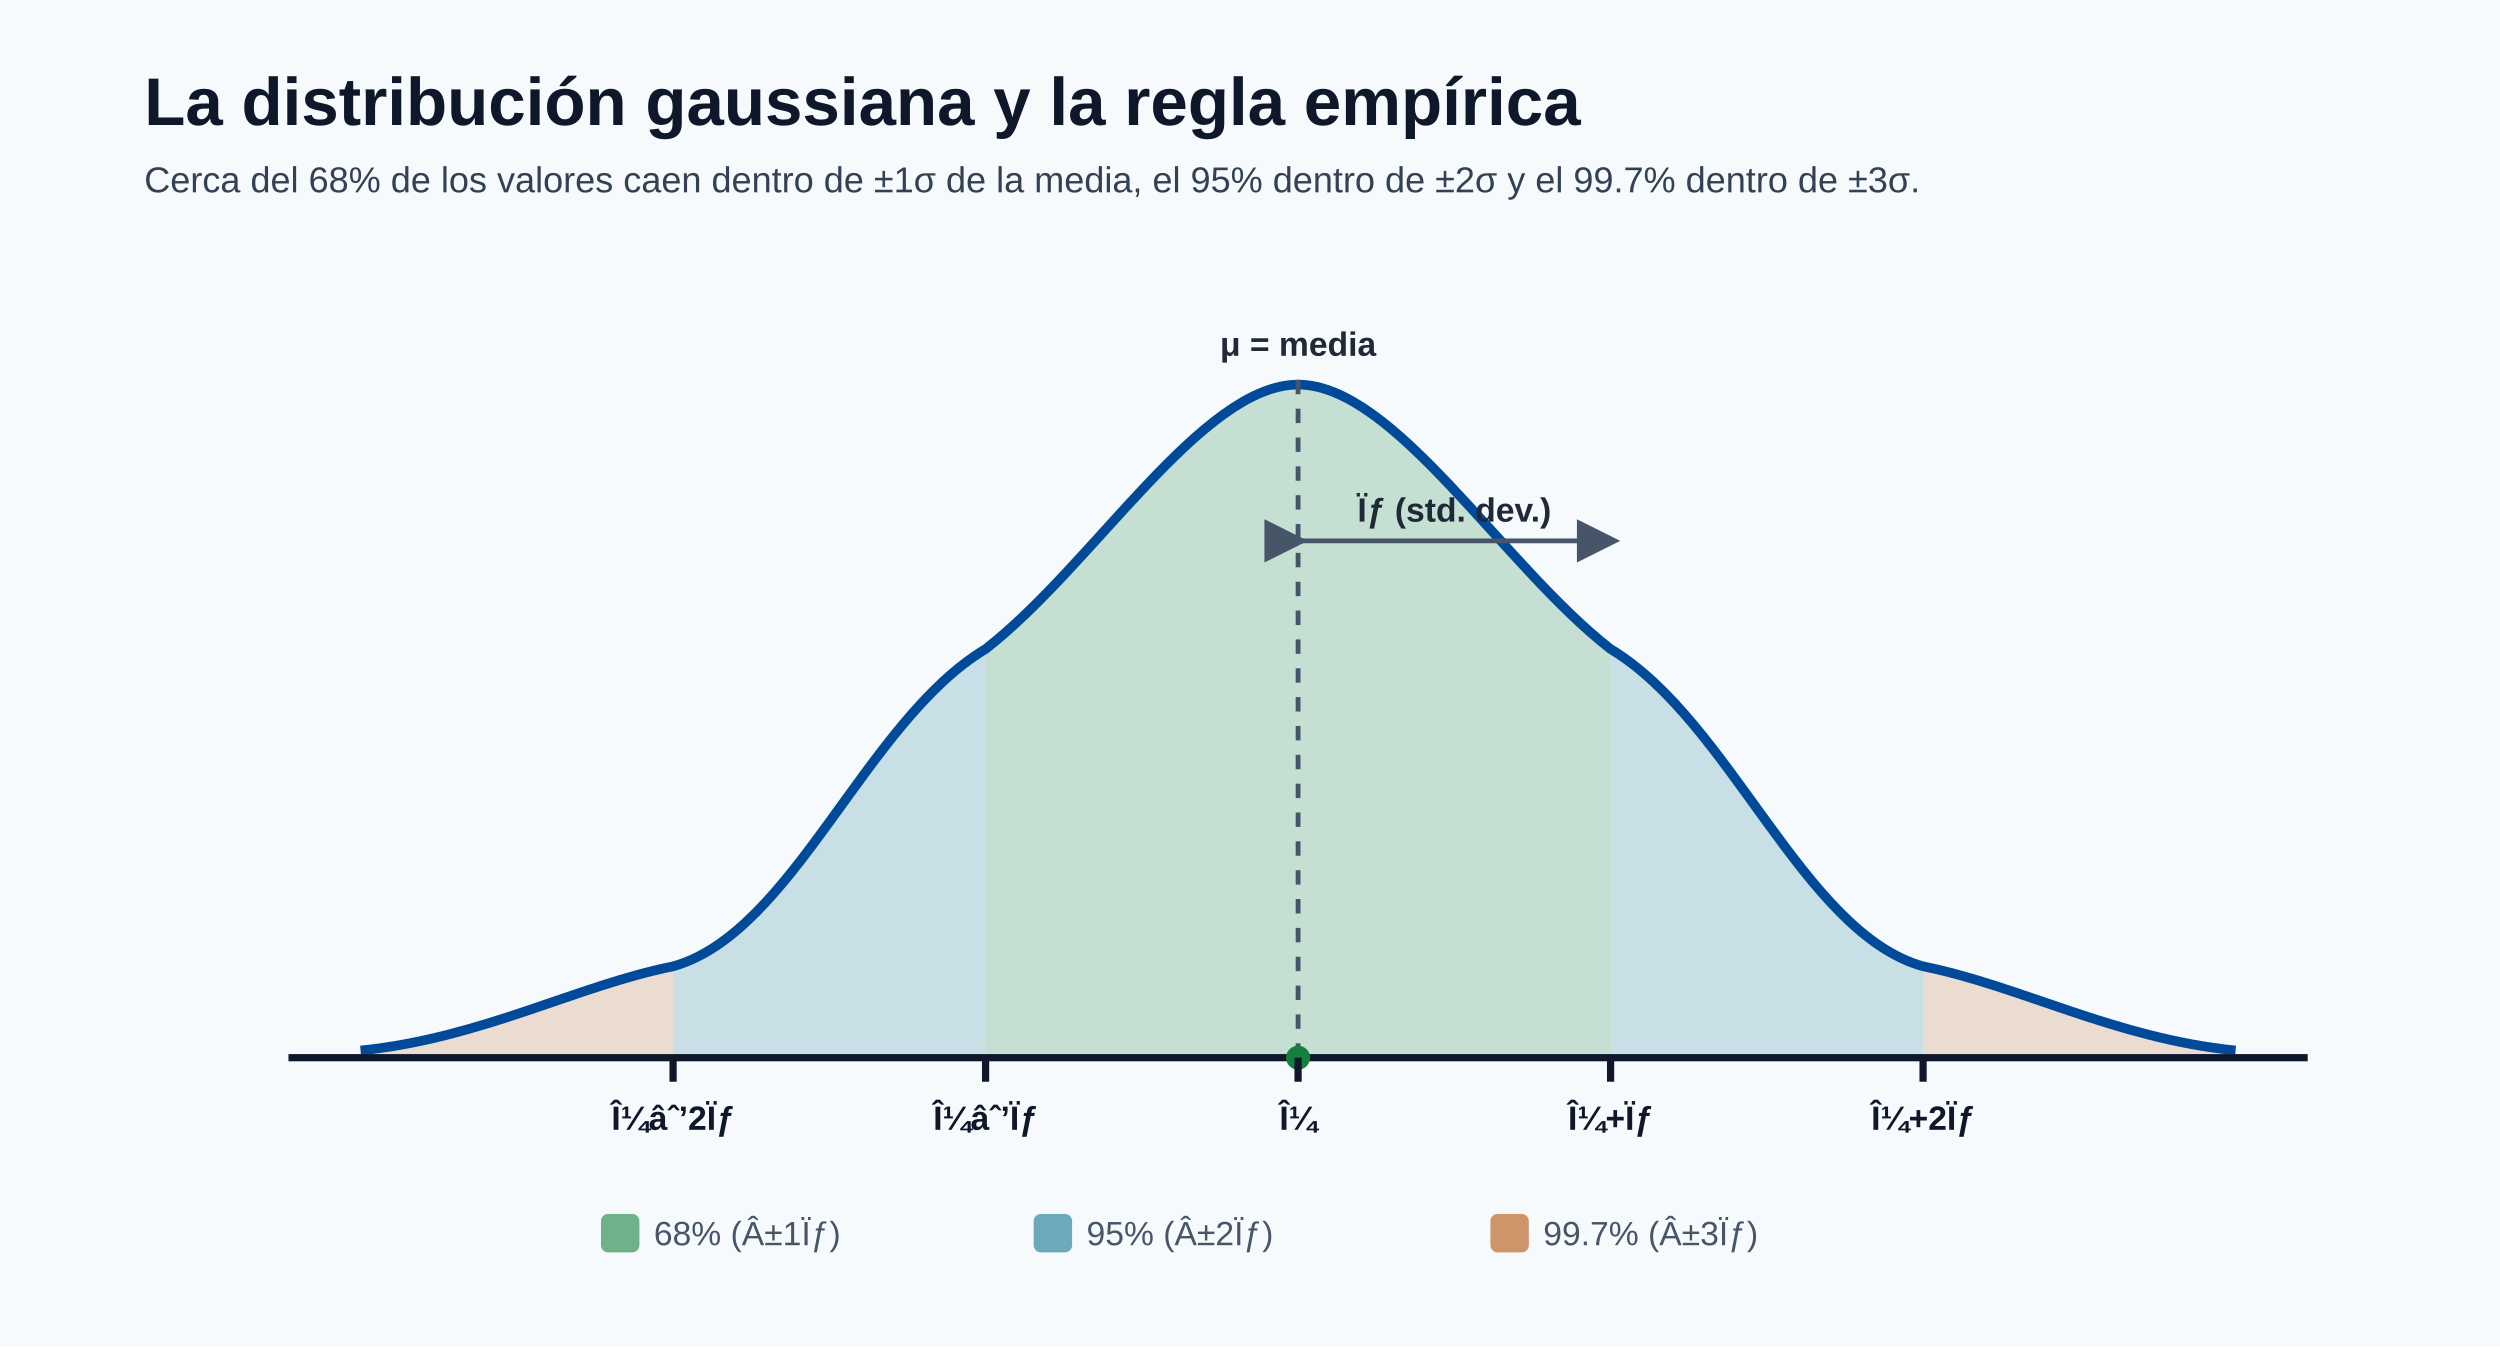
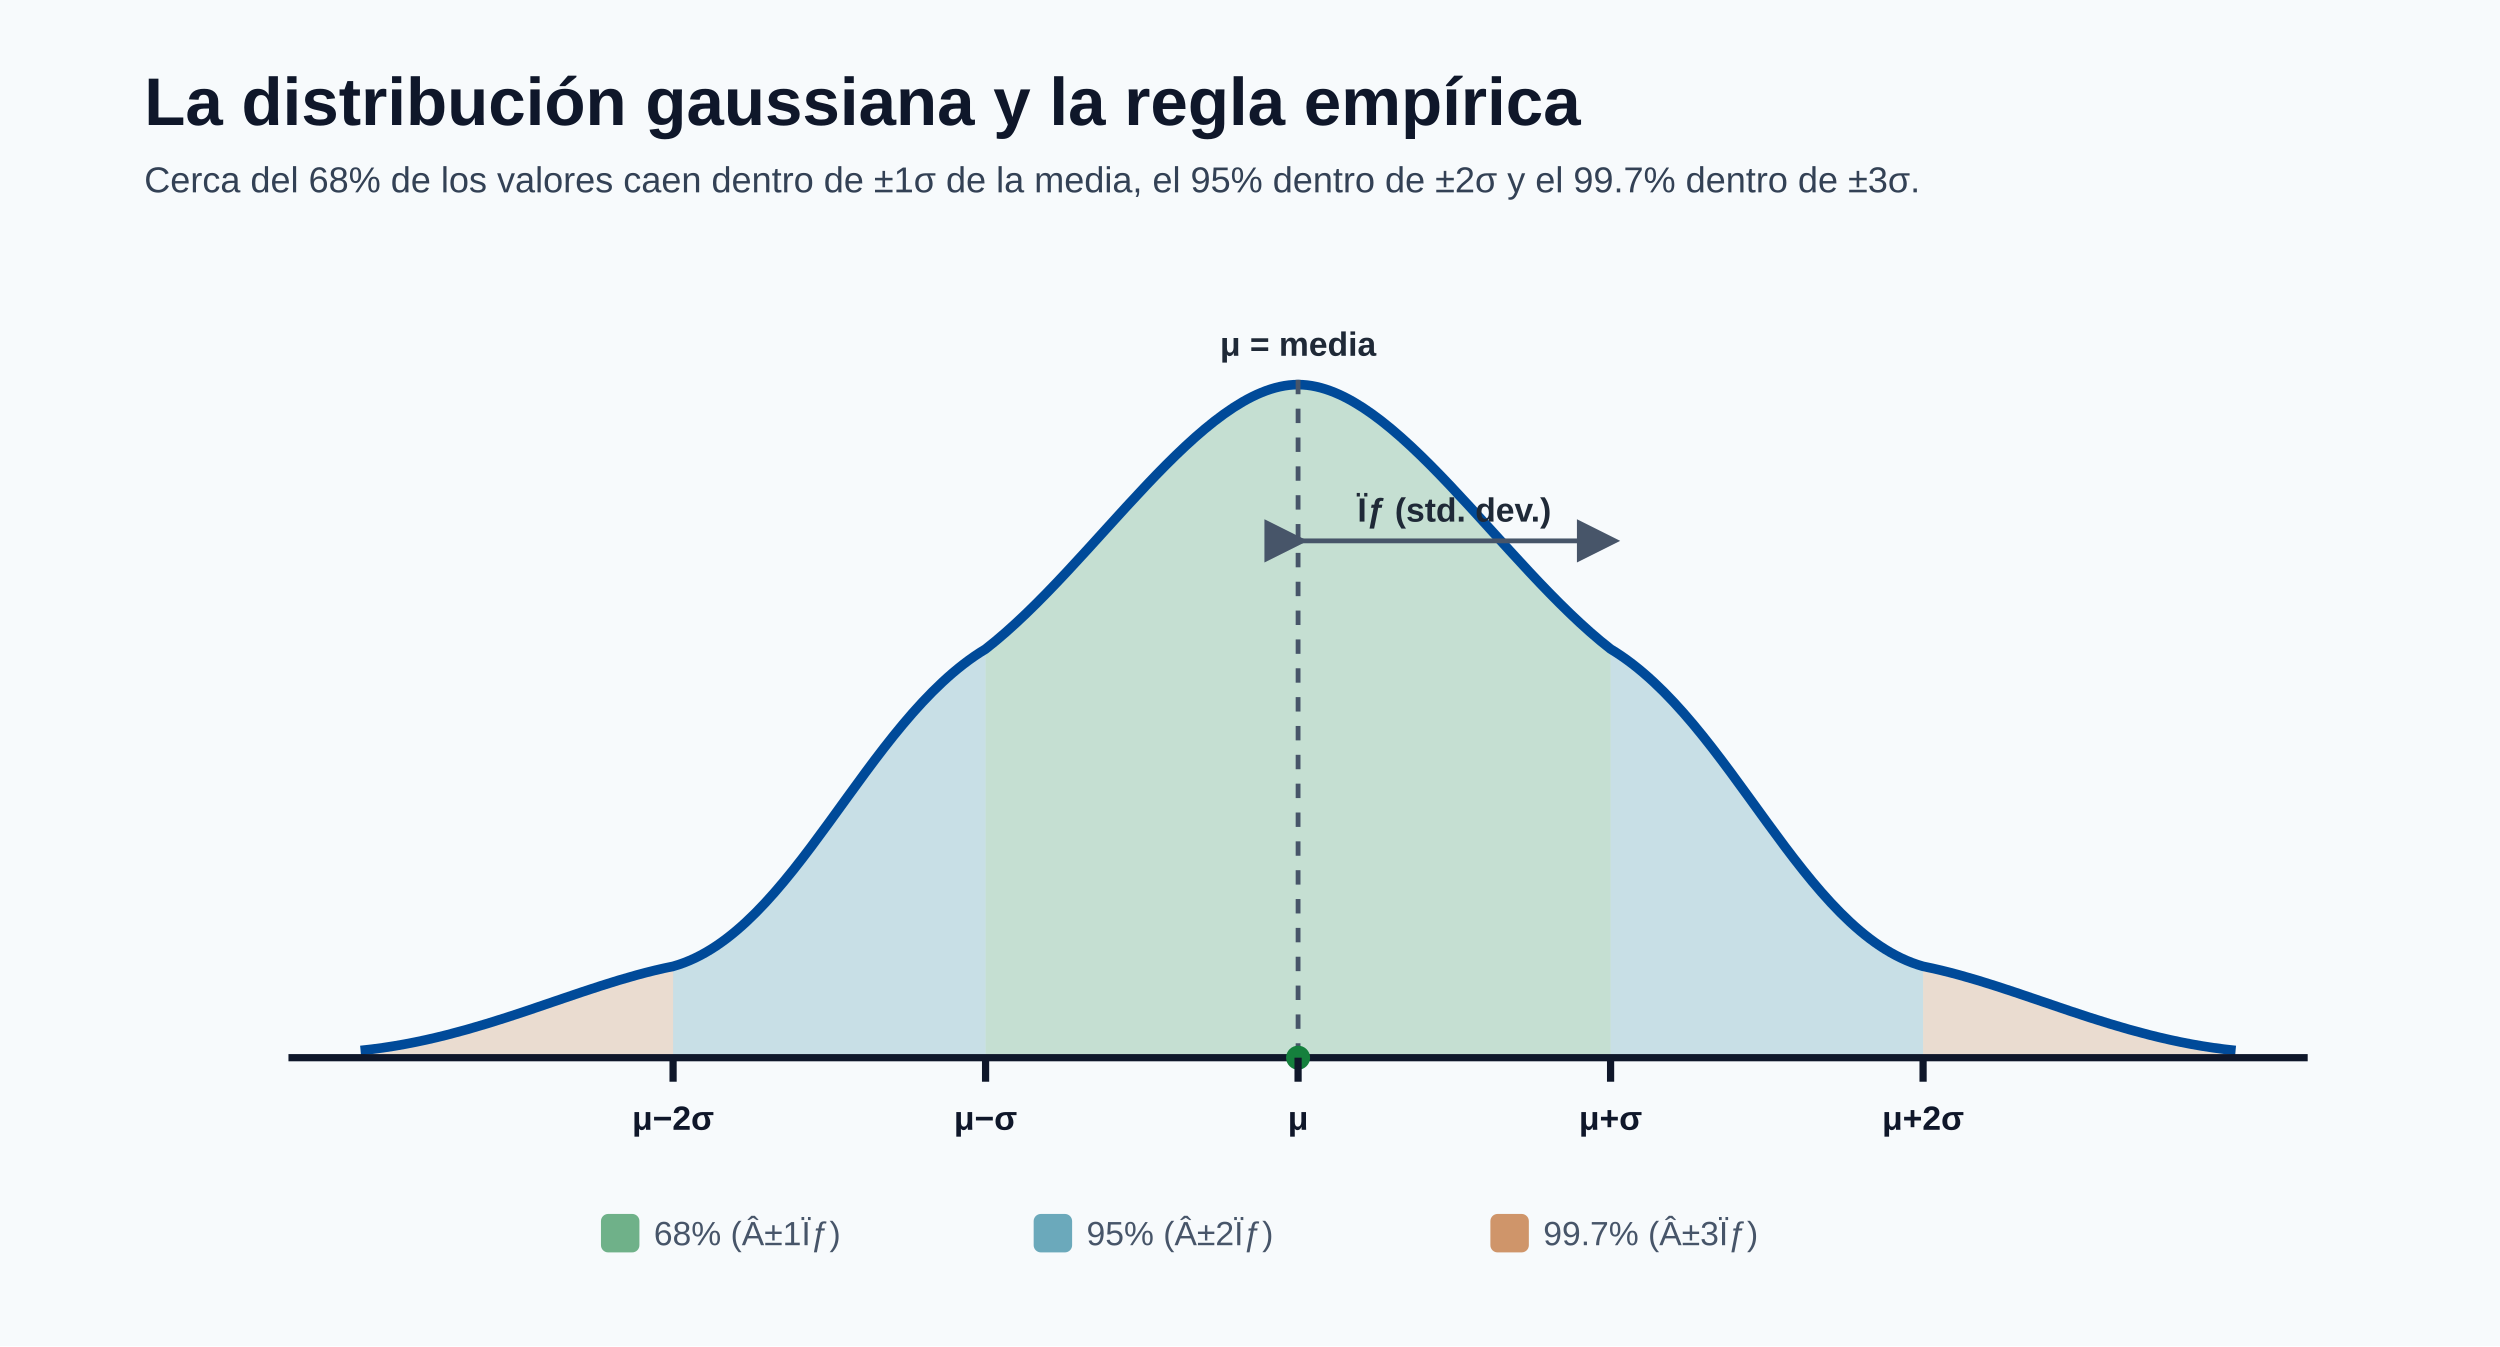
<svg xmlns="http://www.w3.org/2000/svg" width="1040" height="560" viewBox="0 0 1040 560" role="img" aria-labelledby="title desc">
  <defs>
    <style>
      .bg { fill: #f7fafc; }
      .title { fill: #0f172a; font-family: Segoe UI, Arial, sans-serif; font-size: 28px; font-weight: 700; }
      .subtitle { fill: #334155; font-family: Segoe UI, Arial, sans-serif; font-size: 15px; }
      .axis { stroke: #0f172a; stroke-width: 3; }
      .label { font-family: Segoe UI, Arial, sans-serif; font-size: 14px; fill: #1f2937; }
      .axislabel { font-family: Segoe UI, Arial, sans-serif; font-size: 14px; font-weight: 700; fill: #0f172a; }
      .desc2 { font-family: Segoe UI, Arial, sans-serif; font-size: 14px; fill: #475569; }
      .meas { stroke: #475569; stroke-width: 2; fill: none; }
      .opt { stroke: #475569; stroke-width: 2; stroke-dasharray: 6 6; }
    </style>
    <marker id="ah" markerWidth="9" markerHeight="9" refX="7" refY="4.5" orient="auto">
      <path d="M0,0 L9,4.5 L0,9 z" fill="#475569" />
    </marker>
  </defs>
  <rect class="bg" x="0" y="0" width="1040" height="560" />
  <text class="title" x="60" y="52">La distribución gaussiana y la regla empírica</text>
  <text class="subtitle" x="60" y="80">Cerca del 68% de los valores caen dentro de ±1σ de la media, el 95% dentro de ±2σ y el 99.7% dentro de ±3σ.</text>
  <path d="M150,440 L150,437 C200,432 240,410 280,402 L280,440 Z" fill="#b45309" fill-opacity="0.18" />
  <path d="M800,440 L800,402 C840,410 880,432 930,437 L930,440 Z" fill="#b45309" fill-opacity="0.18" />
  <path d="M280,440 L280,402 C330,388 360,300 410,270 L410,440 Z" fill="#0e7490" fill-opacity="0.20" />
  <path d="M670,440 L670,270 C720,300 750,388 800,402 L800,440 Z" fill="#0e7490" fill-opacity="0.20" />
  <path d="M410,440 L410,270 C455,235 500,160 540,160 C580,160 625,235 670,270 L670,440 Z" fill="#15803d" fill-opacity="0.22" />
  <path d="M150,437 C200,432 240,410 280,402 C330,388 360,300 410,270 C455,235 500,160 540,160 C580,160 625,235 670,270 C720,300 750,388 800,402 C840,410 880,432 930,437" fill="none" stroke="#004a99" stroke-width="4" />
  <line class="axis" x1="120" y1="440" x2="960" y2="440" />
  <line class="opt" x1="540" y1="440" x2="540" y2="155" />
  <circle cx="540" cy="440" r="5" fill="#15803d" />
  <line class="axis" x1="280" y1="440" x2="280" y2="450" />
  <line class="axis" x1="410" y1="440" x2="410" y2="450" />
  <line class="axis" x1="540" y1="440" x2="540" y2="450" />
  <line class="axis" x1="670" y1="440" x2="670" y2="450" />
  <line class="axis" x1="800" y1="440" x2="800" y2="450" />
-   <text class="axislabel" x="280" y="470" text-anchor="middle">Î¼âˆ’2Ïƒ</text>
-   <text class="axislabel" x="410" y="470" text-anchor="middle">Î¼âˆ’Ïƒ</text>
-   <text class="axislabel" x="540" y="470" text-anchor="middle">Î¼</text>
-   <text class="axislabel" x="670" y="470" text-anchor="middle">Î¼+Ïƒ</text>
-   <text class="axislabel" x="800" y="470" text-anchor="middle">Î¼+2Ïƒ</text>
+   <text class="axislabel" x="280" y="470" text-anchor="middle">μ−2σ</text>
+   <text class="axislabel" x="410" y="470" text-anchor="middle">μ−σ</text>
+   <text class="axislabel" x="540" y="470" text-anchor="middle">μ</text>
+   <text class="axislabel" x="670" y="470" text-anchor="middle">μ+σ</text>
+   <text class="axislabel" x="800" y="470" text-anchor="middle">μ+2σ</text>
  <text class="label" x="540" y="148" text-anchor="middle" font-weight="700" fill="#15803d">μ = media</text>
  <line class="meas" x1="540" y1="225" x2="670" y2="225" marker-start="url(#ah)" marker-end="url(#ah)" />
  <text class="label" x="605" y="217" text-anchor="middle" font-weight="700">Ïƒ (std. dev.)</text>
  <rect x="250" y="505" width="16" height="16" rx="3" fill="#15803d" fill-opacity="0.6" />
  <text class="desc2" x="272" y="518">68% (Â±1Ïƒ)</text>
  <rect x="430" y="505" width="16" height="16" rx="3" fill="#0e7490" fill-opacity="0.6" />
  <text class="desc2" x="452" y="518">95% (Â±2Ïƒ)</text>
  <rect x="620" y="505" width="16" height="16" rx="3" fill="#b45309" fill-opacity="0.6" />
  <text class="desc2" x="642" y="518">99.7% (Â±3Ïƒ)</text>
</svg>
